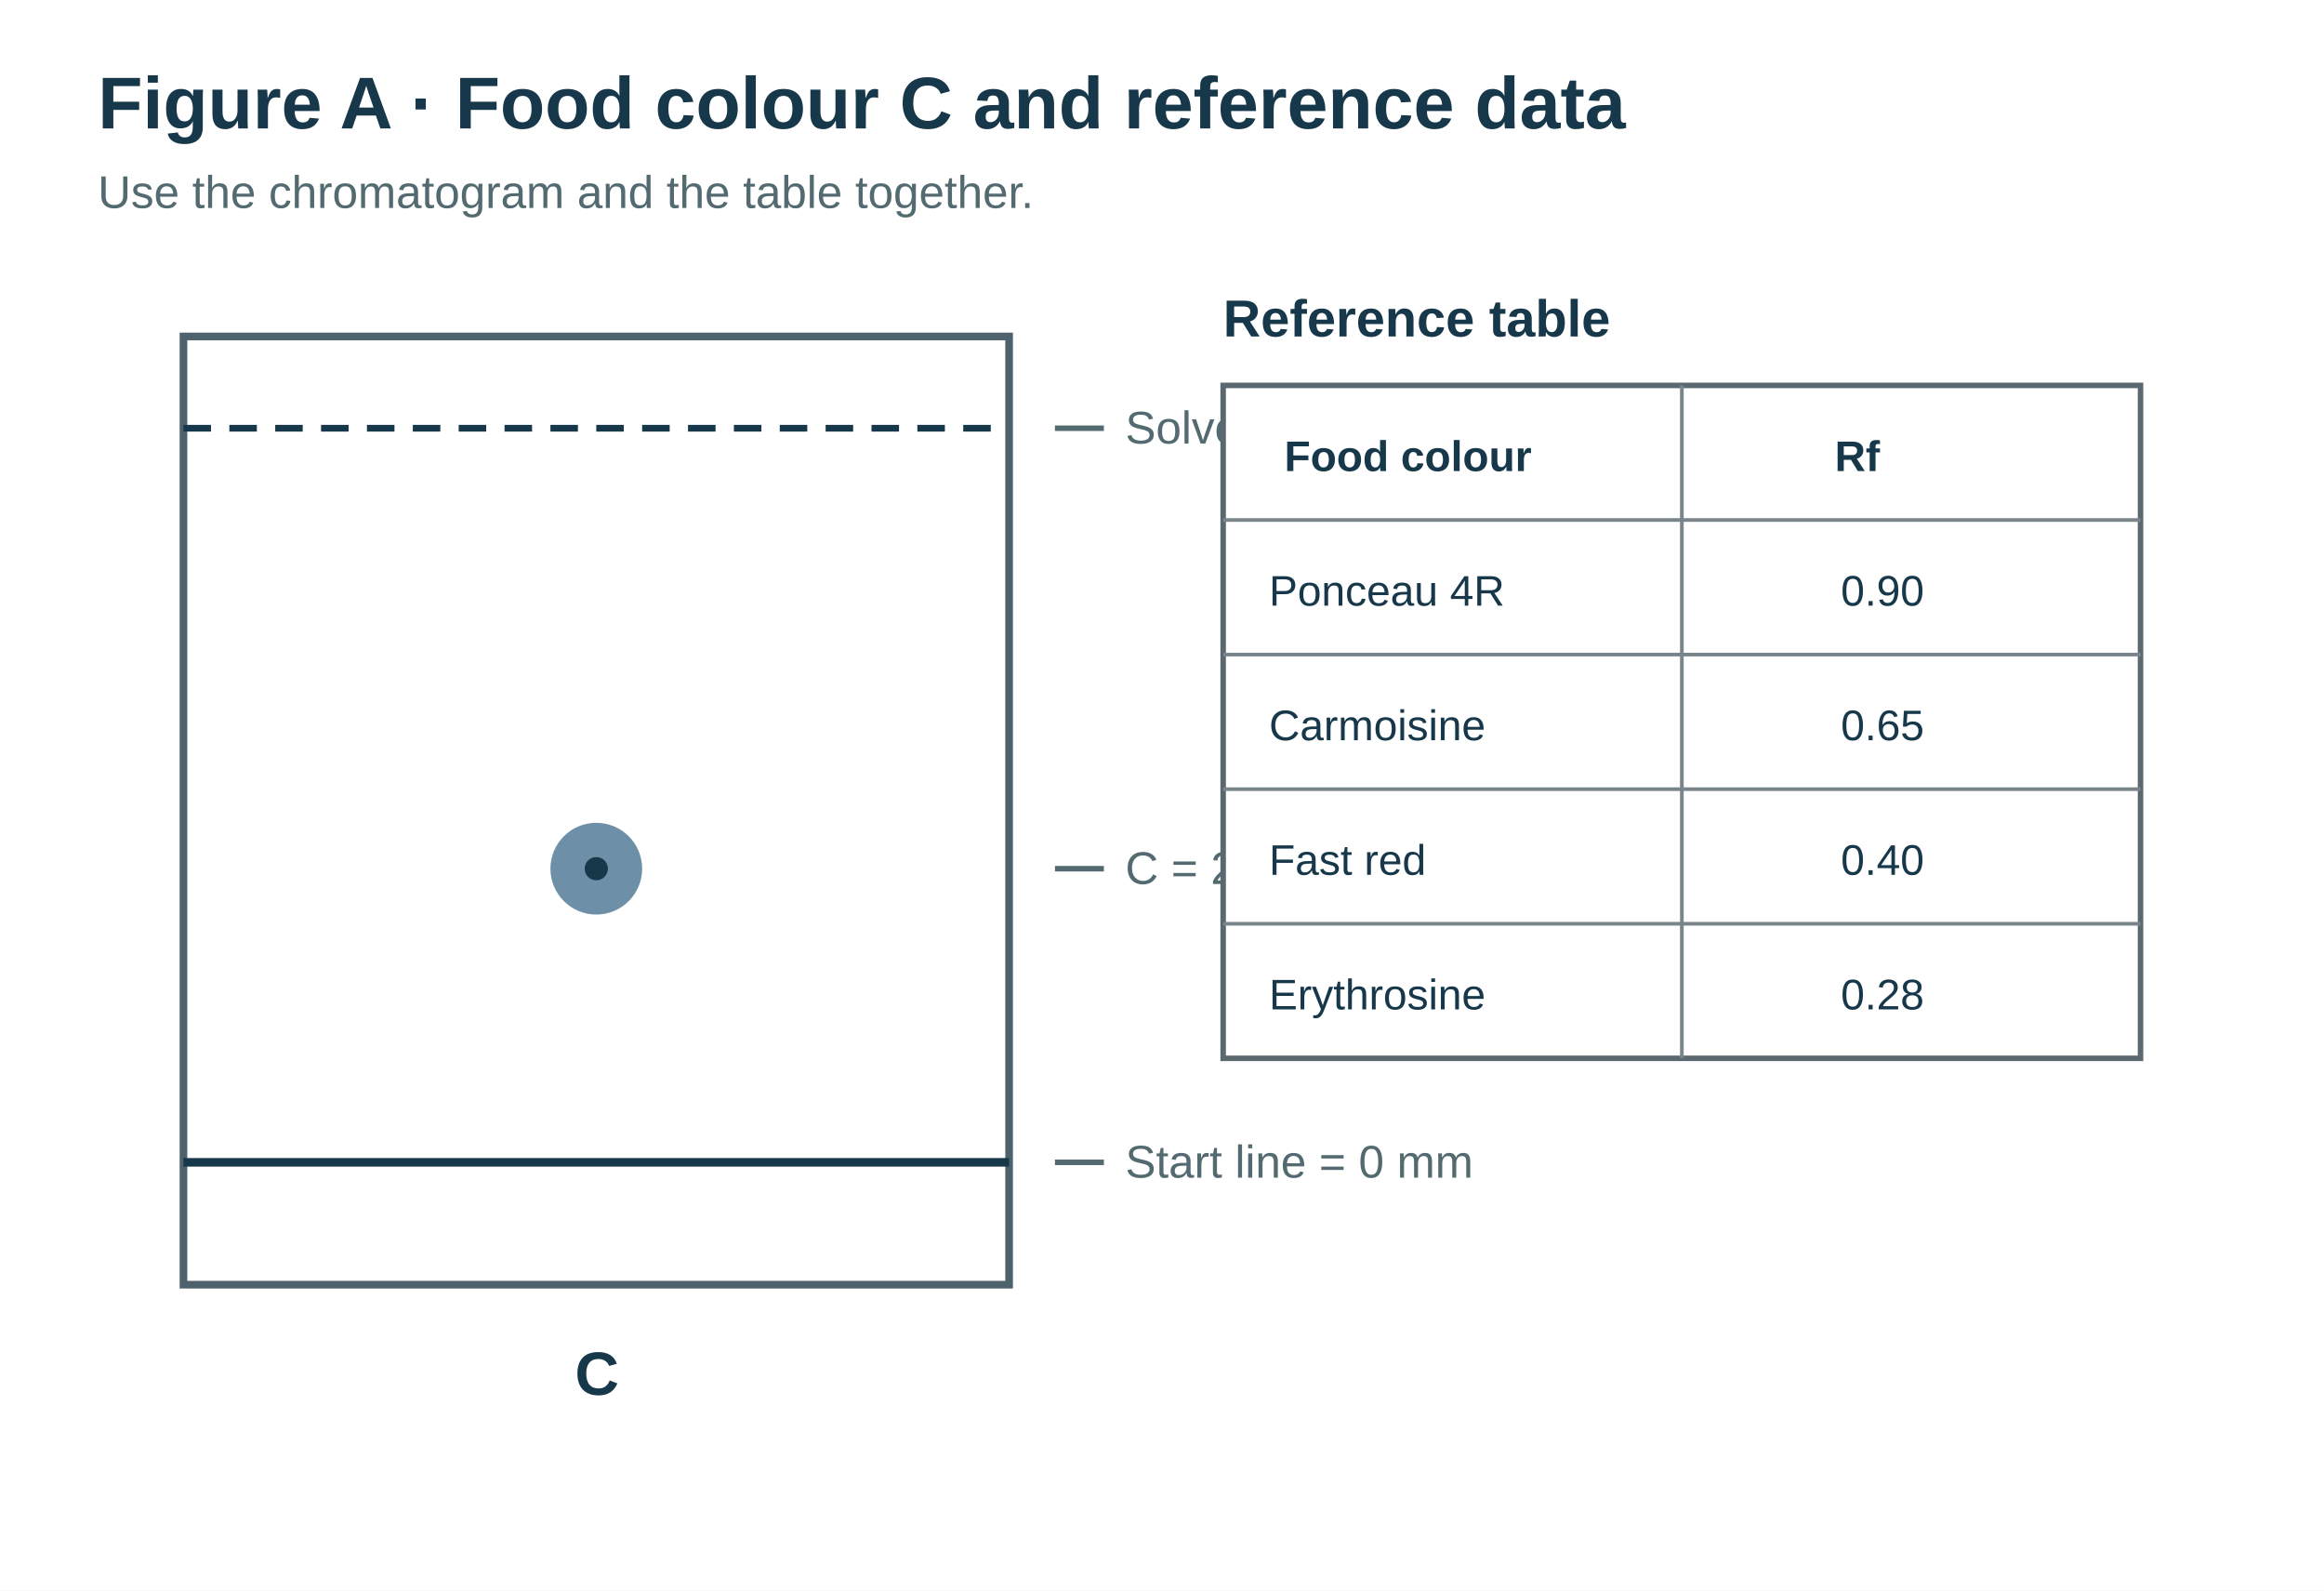
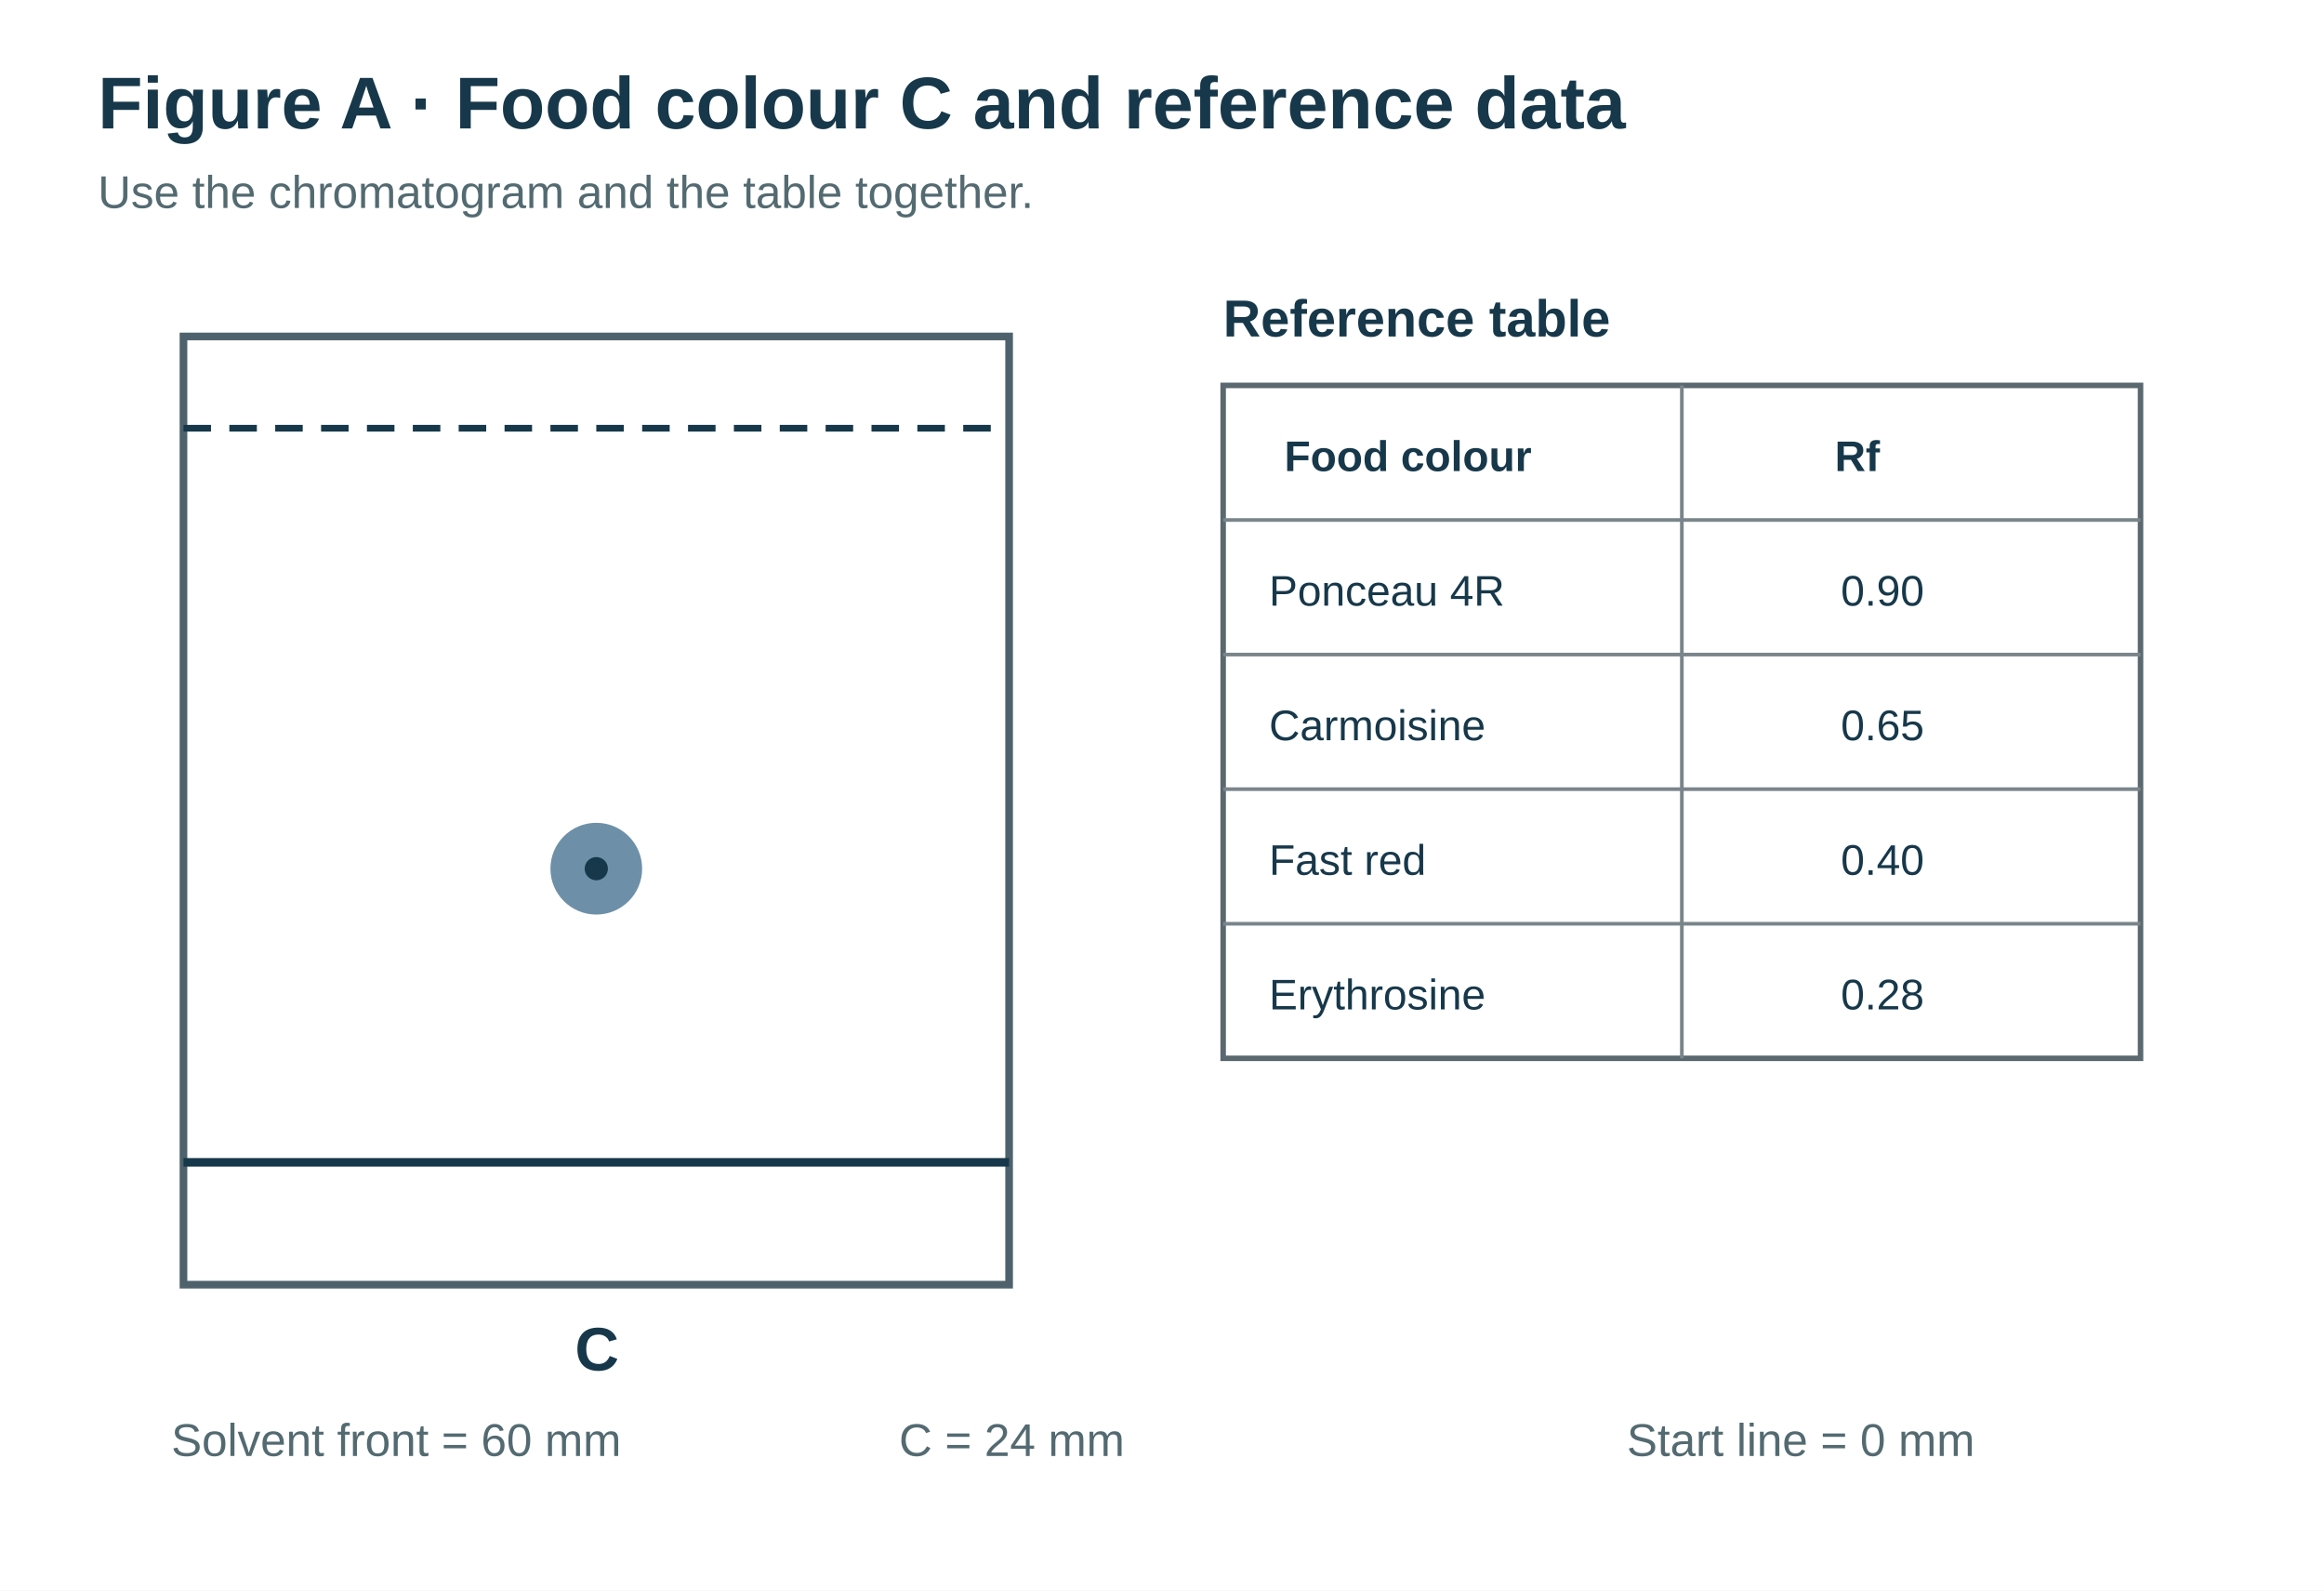
<svg xmlns="http://www.w3.org/2000/svg" viewBox="0 0 760 520" role="img" aria-labelledby="title desc">
  <rect width="760" height="520" fill="#fff" />
  <text x="32" y="42" font-family="Arial,sans-serif" font-size="24" font-weight="700" fill="#17384a">Figure A · Food colour C and reference data</text>
  <text x="32" y="68" font-family="Arial,sans-serif" font-size="15" fill="#536a71">Use the chromatogram and the table together.</text>
  <rect x="60" y="110" width="270" height="310" fill="#fff" stroke="#4d626c" stroke-width="2.5" />
  <path d="M60 140H330" stroke="#17384a" stroke-width="2.2" stroke-dasharray="9 6" />
  <path d="M60 380H330" stroke="#17384a" stroke-width="2.8" />
  <circle cx="195" cy="284" r="15" fill="#6d90a8" />
  <circle cx="195" cy="284" r="3.8" fill="#17384a" />
-   <text x="188" y="456" font-family="Arial,sans-serif" font-size="20" font-weight="700" fill="#17384a">C</text>
-   <path d="M345 140h16 M345 380h16 M345 284h16" stroke="#536a71" stroke-width="1.8" />
+   <text x="188" y="448" font-family="Arial,sans-serif" font-size="20" font-weight="700" fill="#17384a">C</text>
  <g font-family="Arial,sans-serif" font-size="15" fill="#536a71">
-     <text x="368" y="145">Solvent front = 60 mm</text>
-     <text x="368" y="289">C = 24 mm</text>
-     <text x="368" y="385">Start line = 0 mm</text>
+     <text x="56" y="476">Solvent front = 60 mm</text>
+     <text x="294" y="476">C = 24 mm</text>
+     <text x="532" y="476">Start line = 0 mm</text>
  </g>
  <text x="400" y="110" font-family="Arial,sans-serif" font-size="17" font-weight="700" fill="#17384a">Reference table</text>
  <rect x="400" y="126" width="300" height="220" fill="#fff" stroke="#5a6870" stroke-width="1.8" />
  <path d="M400 170H700 M400 214H700 M400 258H700 M400 302H700 M550 126V346" stroke="#7a858b" stroke-width="1.2" />
  <g font-family="Arial,sans-serif" font-size="14" fill="#17384a">
    <text x="420" y="154" font-weight="700">Food colour</text>
    <text x="600" y="154" font-weight="700">Rf</text>
    <text x="415" y="198">Ponceau 4R</text>
    <text x="602" y="198">0.90</text>
    <text x="415" y="242">Carmoisine</text>
    <text x="602" y="242">0.65</text>
    <text x="415" y="286">Fast red</text>
    <text x="602" y="286">0.40</text>
    <text x="415" y="330">Erythrosine</text>
    <text x="602" y="330">0.28</text>
  </g>
</svg>
